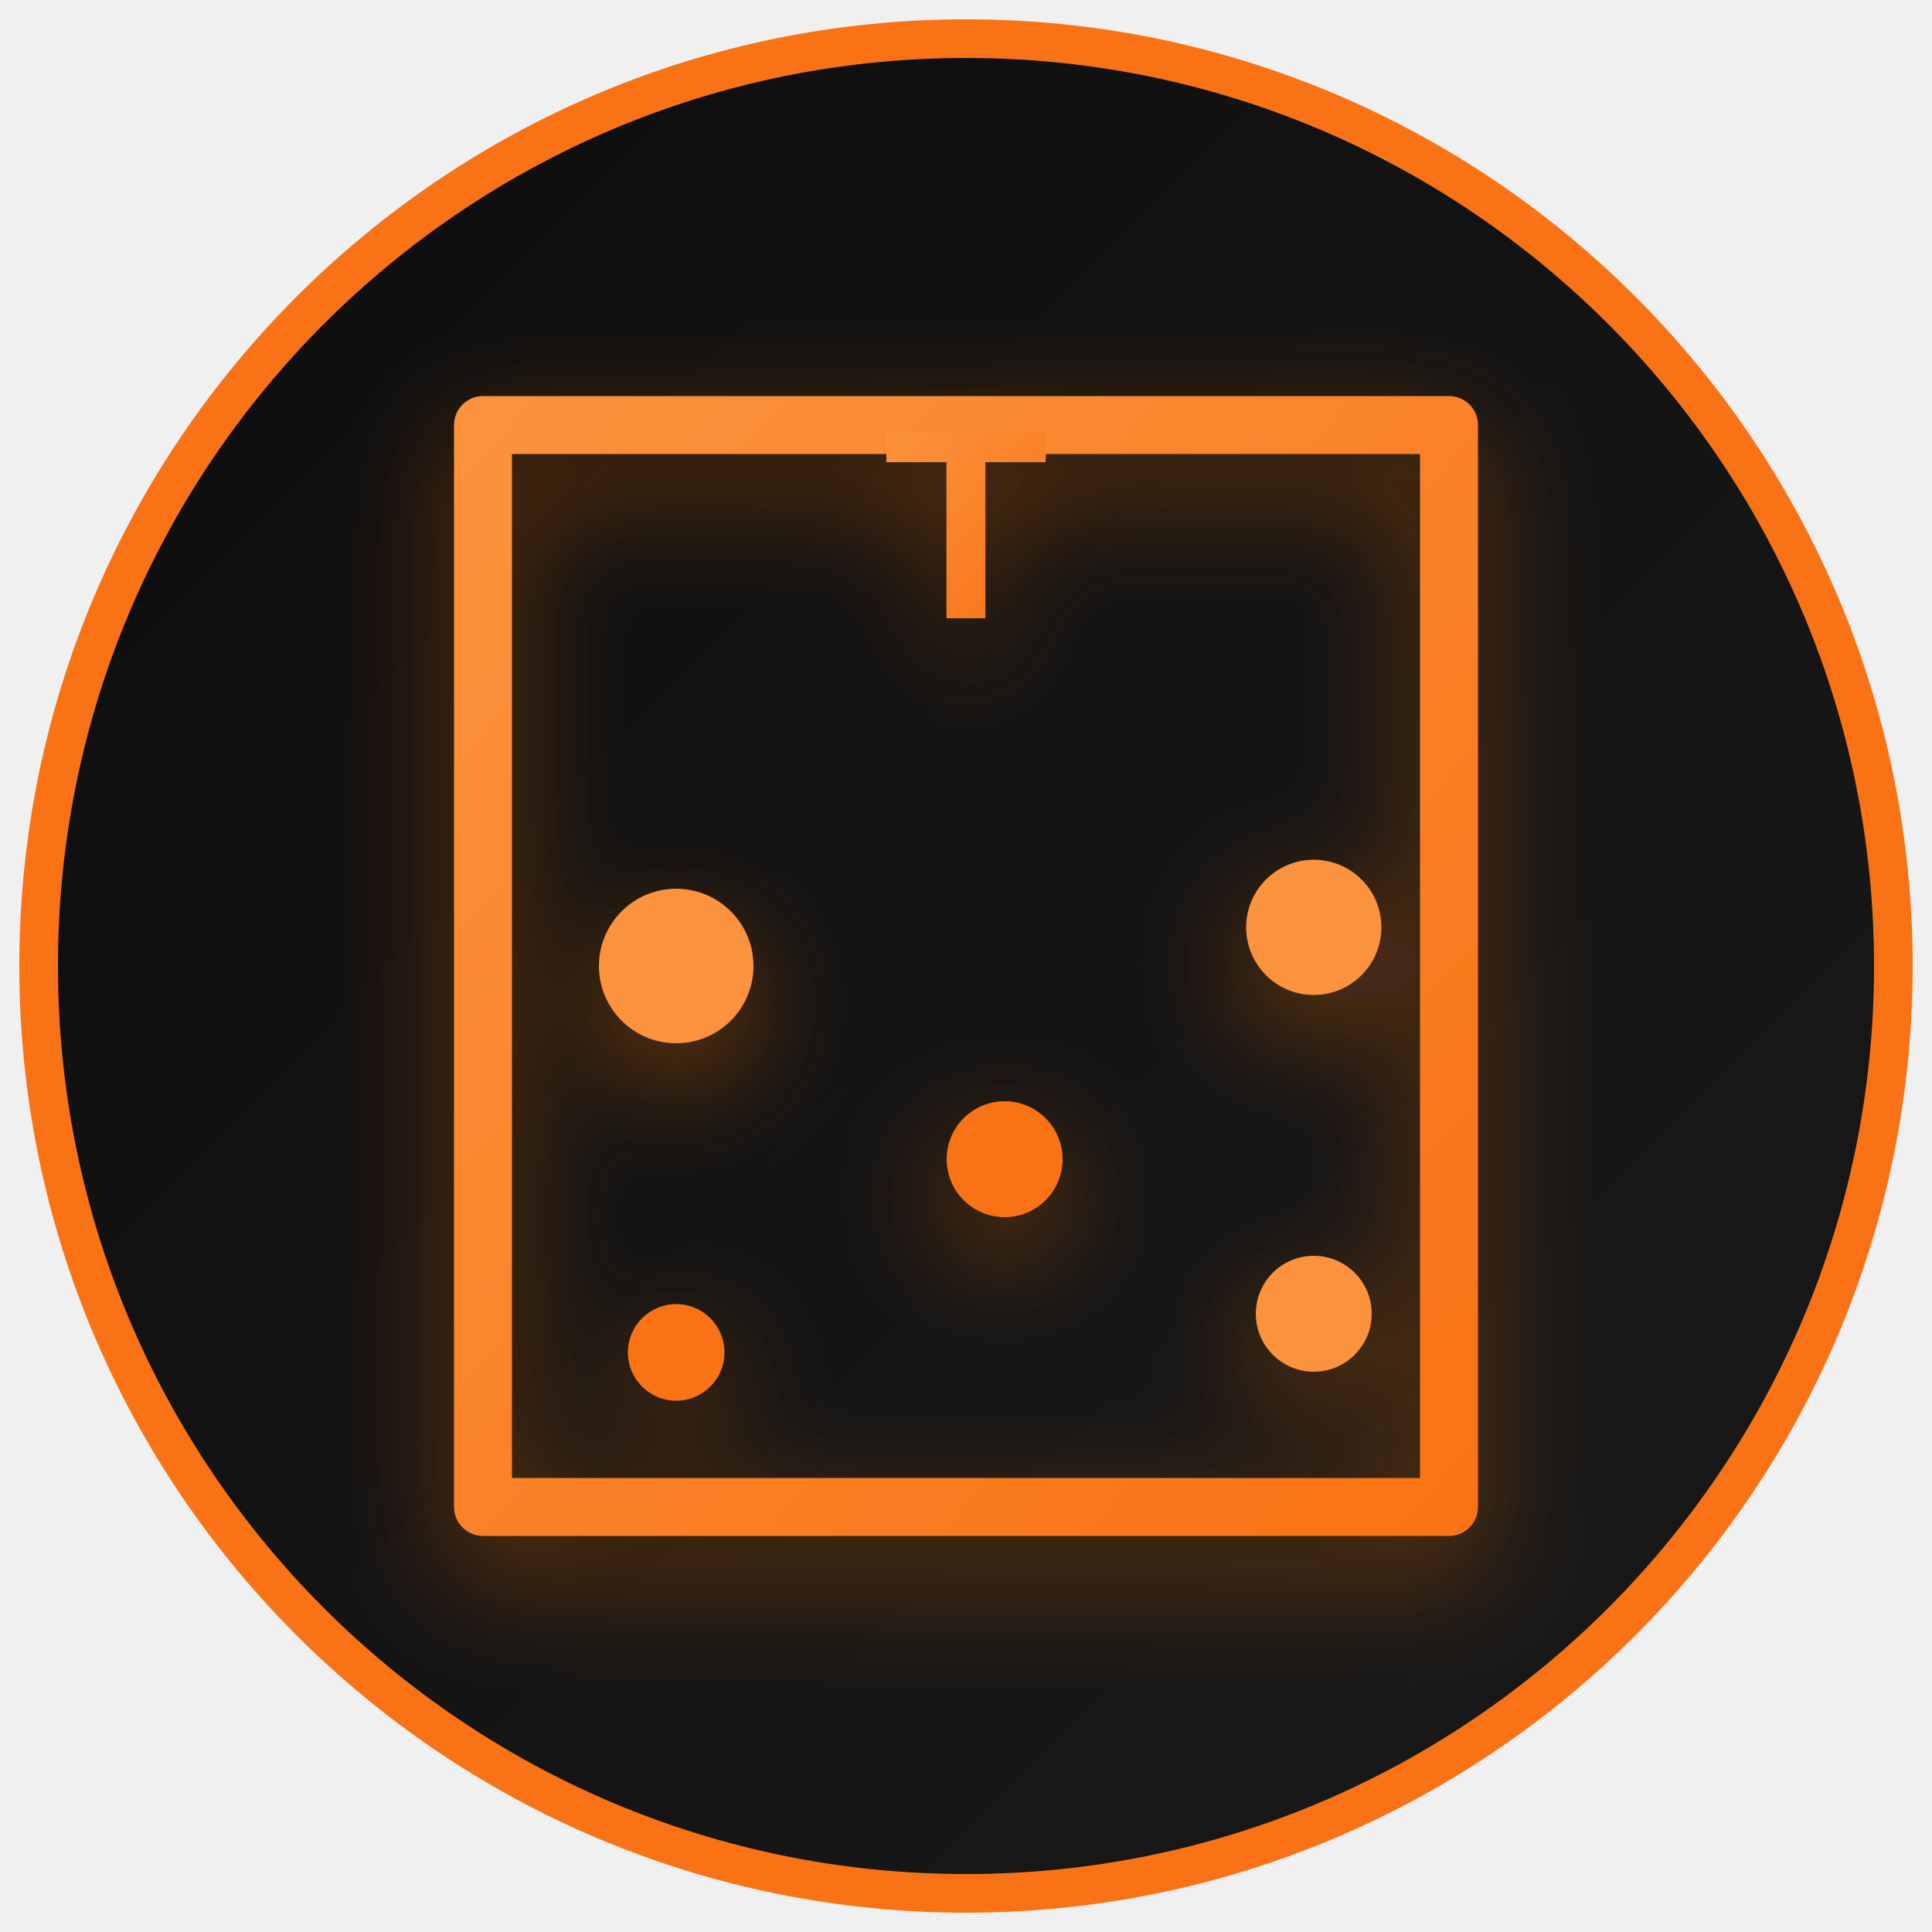
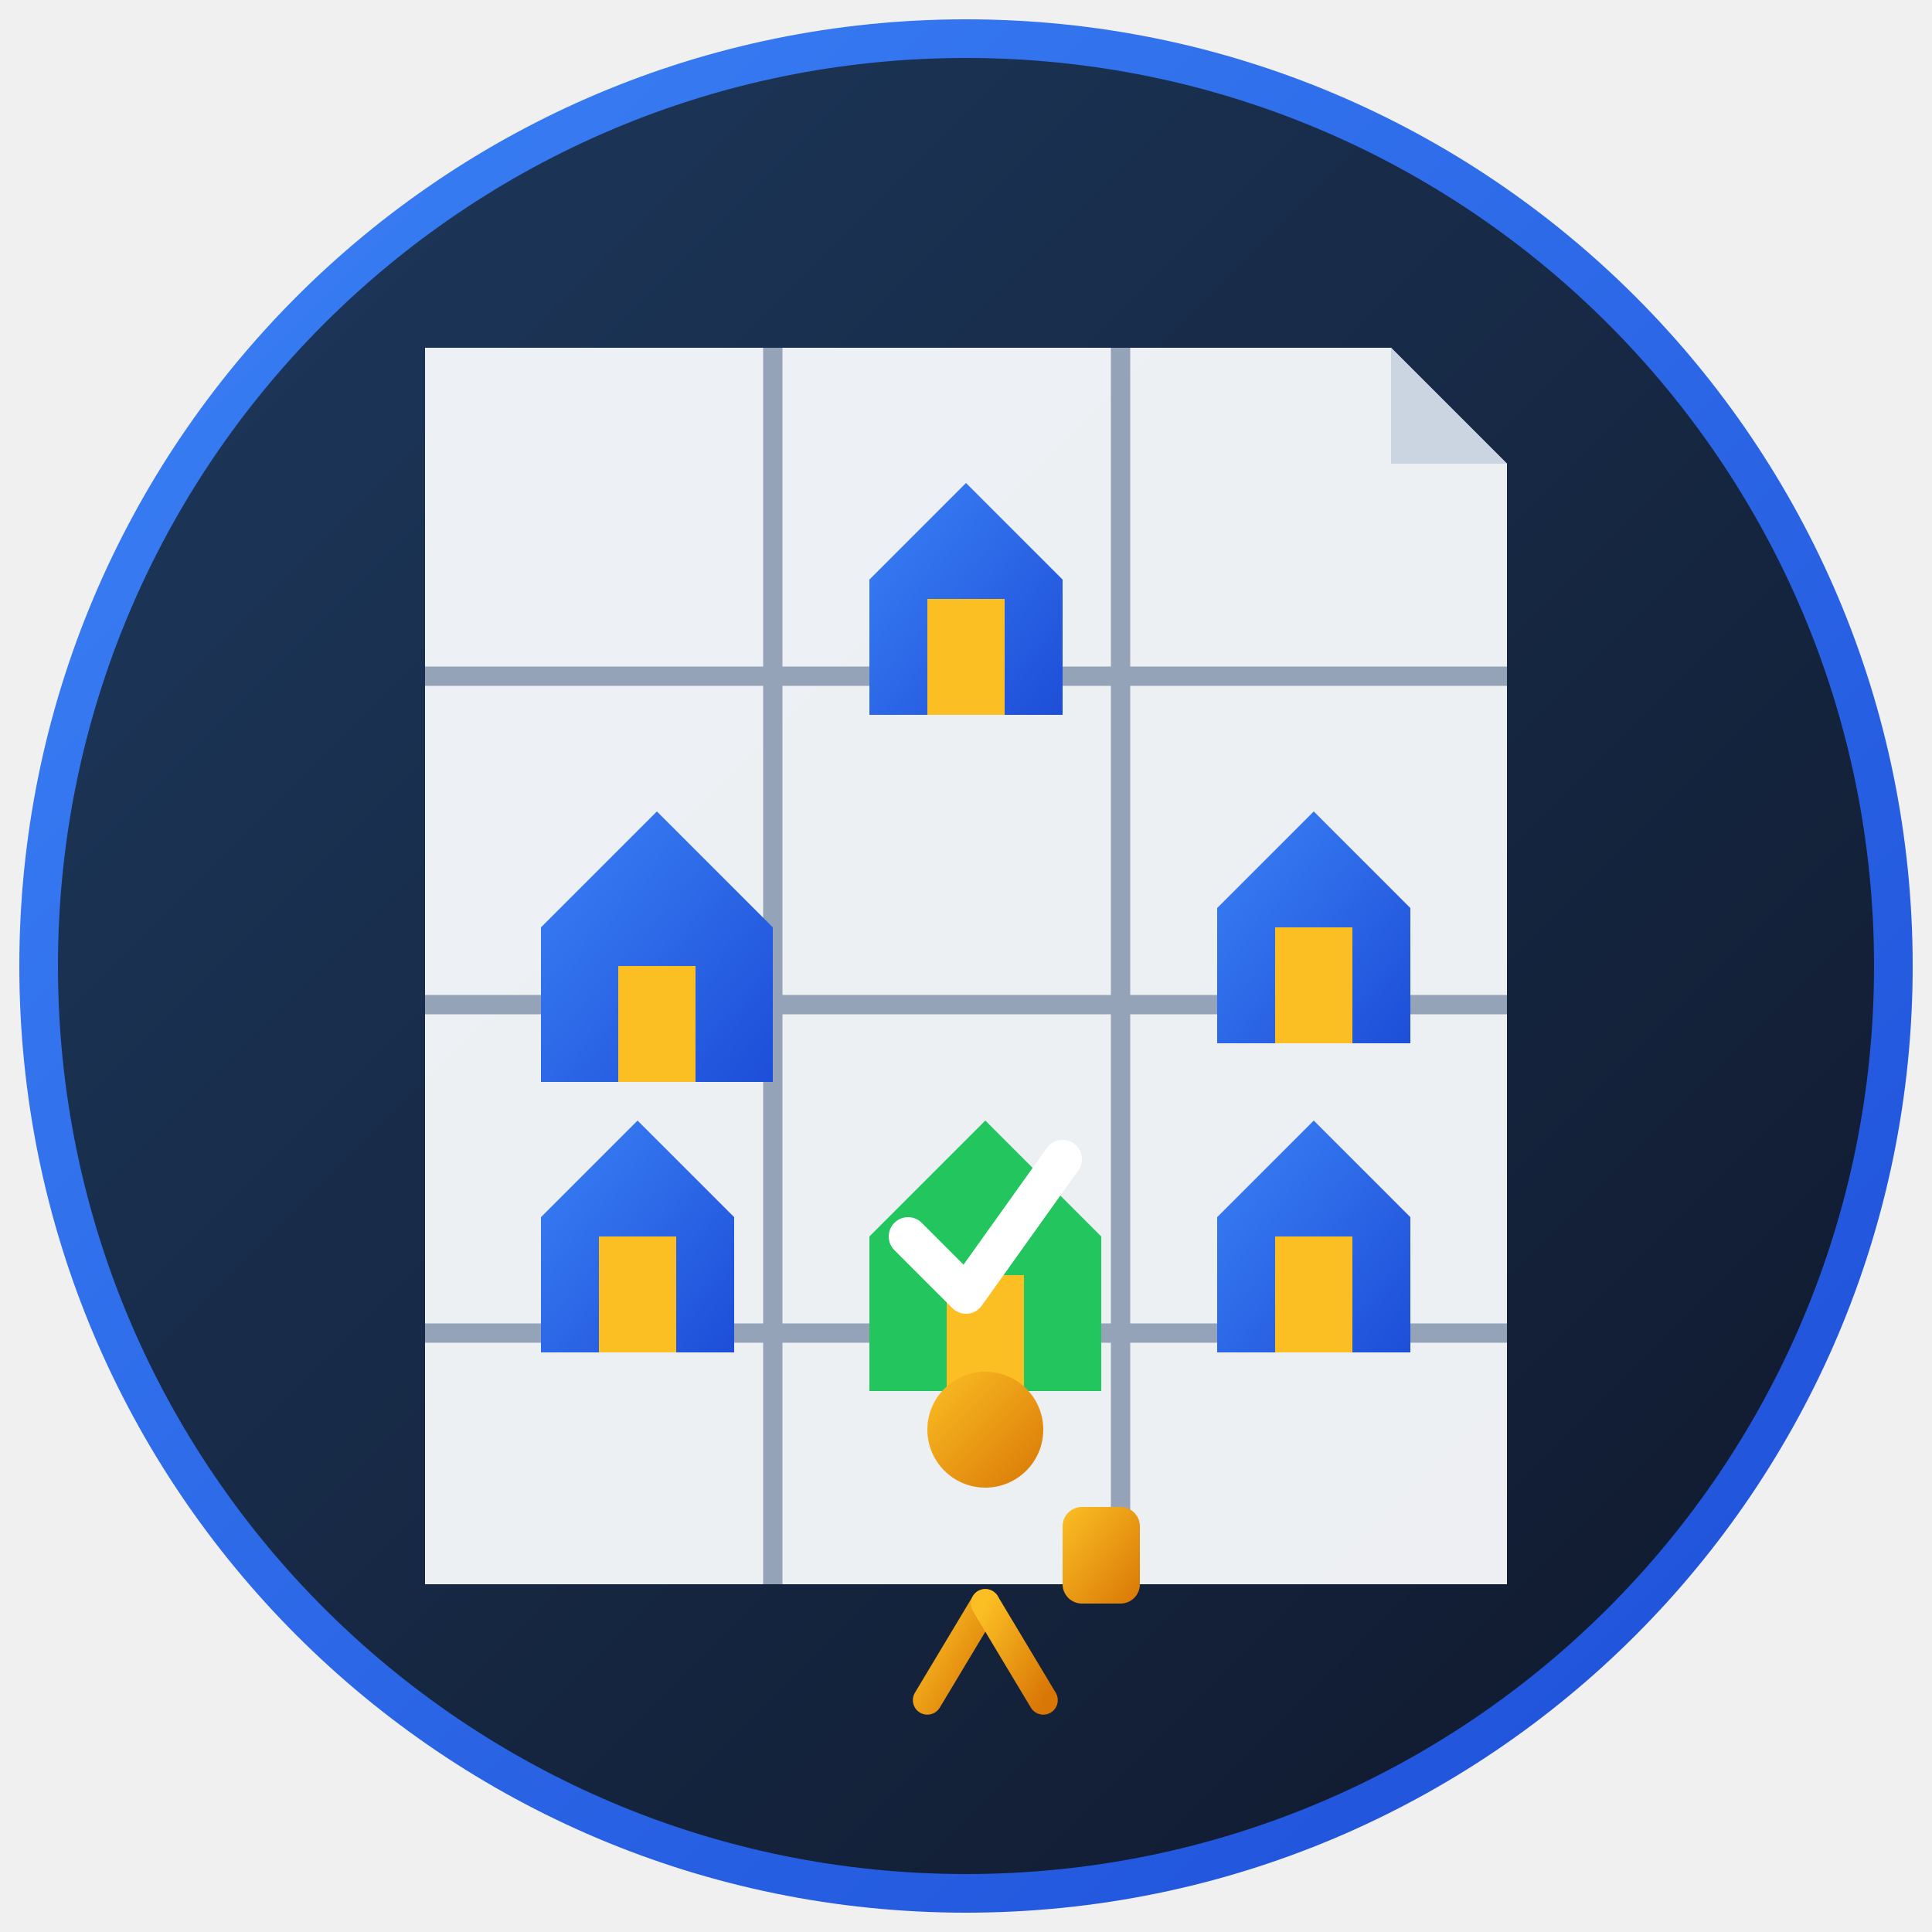
<svg xmlns="http://www.w3.org/2000/svg" viewBox="0 0 100 100">
  <defs>
+     <linearGradient id="blueGrad" x1="0%" y1="0%" x2="100%" y2="100%">
+       <stop offset="0%" style="stop-color:#3b82f6" />
+       <stop offset="100%" style="stop-color:#1d4ed8" />
+     </linearGradient>
    <linearGradient id="bgGrad" x1="0%" y1="0%" x2="100%" y2="100%">
-       <stop offset="0%" style="stop-color:#0d0d0d" />
-       <stop offset="100%" style="stop-color:#1a1a1a" />
+       <stop offset="0%" style="stop-color:#1e3a5f" />
+       <stop offset="100%" style="stop-color:#0f172a" />
    </linearGradient>
-     <linearGradient id="orangeGrad" x1="0%" y1="0%" x2="100%" y2="100%">
-       <stop offset="0%" style="stop-color:#fb923c" />
-       <stop offset="100%" style="stop-color:#f97316" />
+     <linearGradient id="goldGrad" x1="0%" y1="0%" x2="100%" y2="100%">
+       <stop offset="0%" style="stop-color:#fbbf24" />
+       <stop offset="100%" style="stop-color:#d97706" />
    </linearGradient>
-     <filter id="shadow" x="-20%" y="-20%" width="140%" height="140%">
-       <feDropShadow dx="0" dy="2" stdDeviation="3" flood-color="#f97316" flood-opacity="0.4" />
-     </filter>
  </defs>
-   <circle cx="50" cy="50" r="48" fill="url(#bgGrad)" stroke="#f97316" stroke-width="2" />
-   <g filter="url(#shadow)">
-     <path d="M25 22 L75 22 L75 78 L25 78 Z" fill="none" stroke="url(#orangeGrad)" stroke-width="3" stroke-linejoin="round" />
-     <line x1="25" y1="35" x2="75" y2="35" stroke="url(#orangeGrad)" stroke-width="2" />
-     <line x1="45" y1="35" x2="45" y2="78" stroke="url(#orangeGrad)" stroke-width="2" stroke-dasharray="4,3" />
-     <line x1="60" y1="35" x2="60" y2="78" stroke="url(#orangeGrad)" stroke-width="2" stroke-dasharray="4,3" />
-     <text x="50" y="32" fill="url(#orangeGrad)" font-family="Arial, sans-serif" font-size="14" font-weight="bold" text-anchor="middle">T</text>
-     <circle cx="35" cy="50" r="4" fill="#fb923c" />
-     <circle cx="52" cy="60" r="3" fill="#f97316" />
-     <circle cx="68" cy="48" r="3.5" fill="#fb923c" />
-     <circle cx="35" cy="70" r="2.5" fill="#f97316" />
-     <circle cx="68" cy="68" r="3" fill="#fb923c" />
+   <circle cx="50" cy="50" r="48" fill="url(#bgGrad)" stroke="url(#blueGrad)" stroke-width="2" />
+   <g>
+     <path d="M22 18 L72 18 L78 24 L78 82 L22 82 Z" fill="#f8fafc" opacity="0.95" />
+     <path d="M72 18 L72 24 L78 24 Z" fill="#cbd5e1" />
+     <line x1="22" y1="35" x2="78" y2="35" stroke="#94a3b8" stroke-width="1" />
+     <line x1="22" y1="52" x2="78" y2="52" stroke="#94a3b8" stroke-width="1" />
+     <line x1="22" y1="69" x2="78" y2="69" stroke="#94a3b8" stroke-width="1" />
+     <line x1="40" y1="18" x2="40" y2="82" stroke="#94a3b8" stroke-width="1" />
+     <line x1="58" y1="18" x2="58" y2="82" stroke="#94a3b8" stroke-width="1" />
+     <g transform="translate(28, 40)">
+       <path d="M0 8 L6 2 L12 8 L12 16 L0 16 Z" fill="url(#blueGrad)" />
+       <rect x="4" y="10" width="4" height="6" fill="#fbbf24" />
+     </g>
+     <g transform="translate(45, 23)">
+       <path d="M0 7 L5 2 L10 7 L10 14 L0 14 Z" fill="url(#blueGrad)" />
+       <rect x="3" y="8" width="4" height="6" fill="#fbbf24" />
+     </g>
+     <g transform="translate(63, 40)">
+       <path d="M0 7 L5 2 L10 7 L10 14 L0 14 Z" fill="url(#blueGrad)" />
+       <rect x="3" y="8" width="4" height="6" fill="#fbbf24" />
+     </g>
+     <g transform="translate(28, 56)">
+       <path d="M0 7 L5 2 L10 7 L10 14 L0 14 Z" fill="url(#blueGrad)" />
+       <rect x="3" y="8" width="4" height="6" fill="#fbbf24" />
+     </g>
+     <g transform="translate(45, 56)">
+       <path d="M0 8 L6 2 L12 8 L12 16 L0 16 Z" fill="#22c55e" />
+       <rect x="4" y="10" width="4" height="6" fill="#fbbf24" />
+       <path d="M2 8 L5 11 L10 4" stroke="white" stroke-width="2" fill="none" stroke-linecap="round" stroke-linejoin="round" />
+     </g>
+     <g transform="translate(63, 56)">
+       <path d="M0 7 L5 2 L10 7 L10 14 L0 14 Z" fill="url(#blueGrad)" />
+       <rect x="3" y="8" width="4" height="6" fill="#fbbf24" />
+     </g>
+     <g transform="translate(45, 72)">
+       <circle cx="6" cy="2" r="3" fill="url(#goldGrad)" />
+       <line x1="6" y1="5" x2="6" y2="11" stroke="url(#goldGrad)" stroke-width="2" stroke-linecap="round" />
+       <line x1="2" y1="7" x2="10" y2="7" stroke="url(#goldGrad)" stroke-width="1.5" stroke-linecap="round" />
+       <line x1="6" y1="11" x2="3" y2="16" stroke="url(#goldGrad)" stroke-width="1.5" stroke-linecap="round" />
+       <line x1="6" y1="11" x2="9" y2="16" stroke="url(#goldGrad)" stroke-width="1.5" stroke-linecap="round" />
+       <rect x="10" y="6" width="4" height="5" rx="1" fill="url(#goldGrad)" />
+     </g>
  </g>
</svg>
